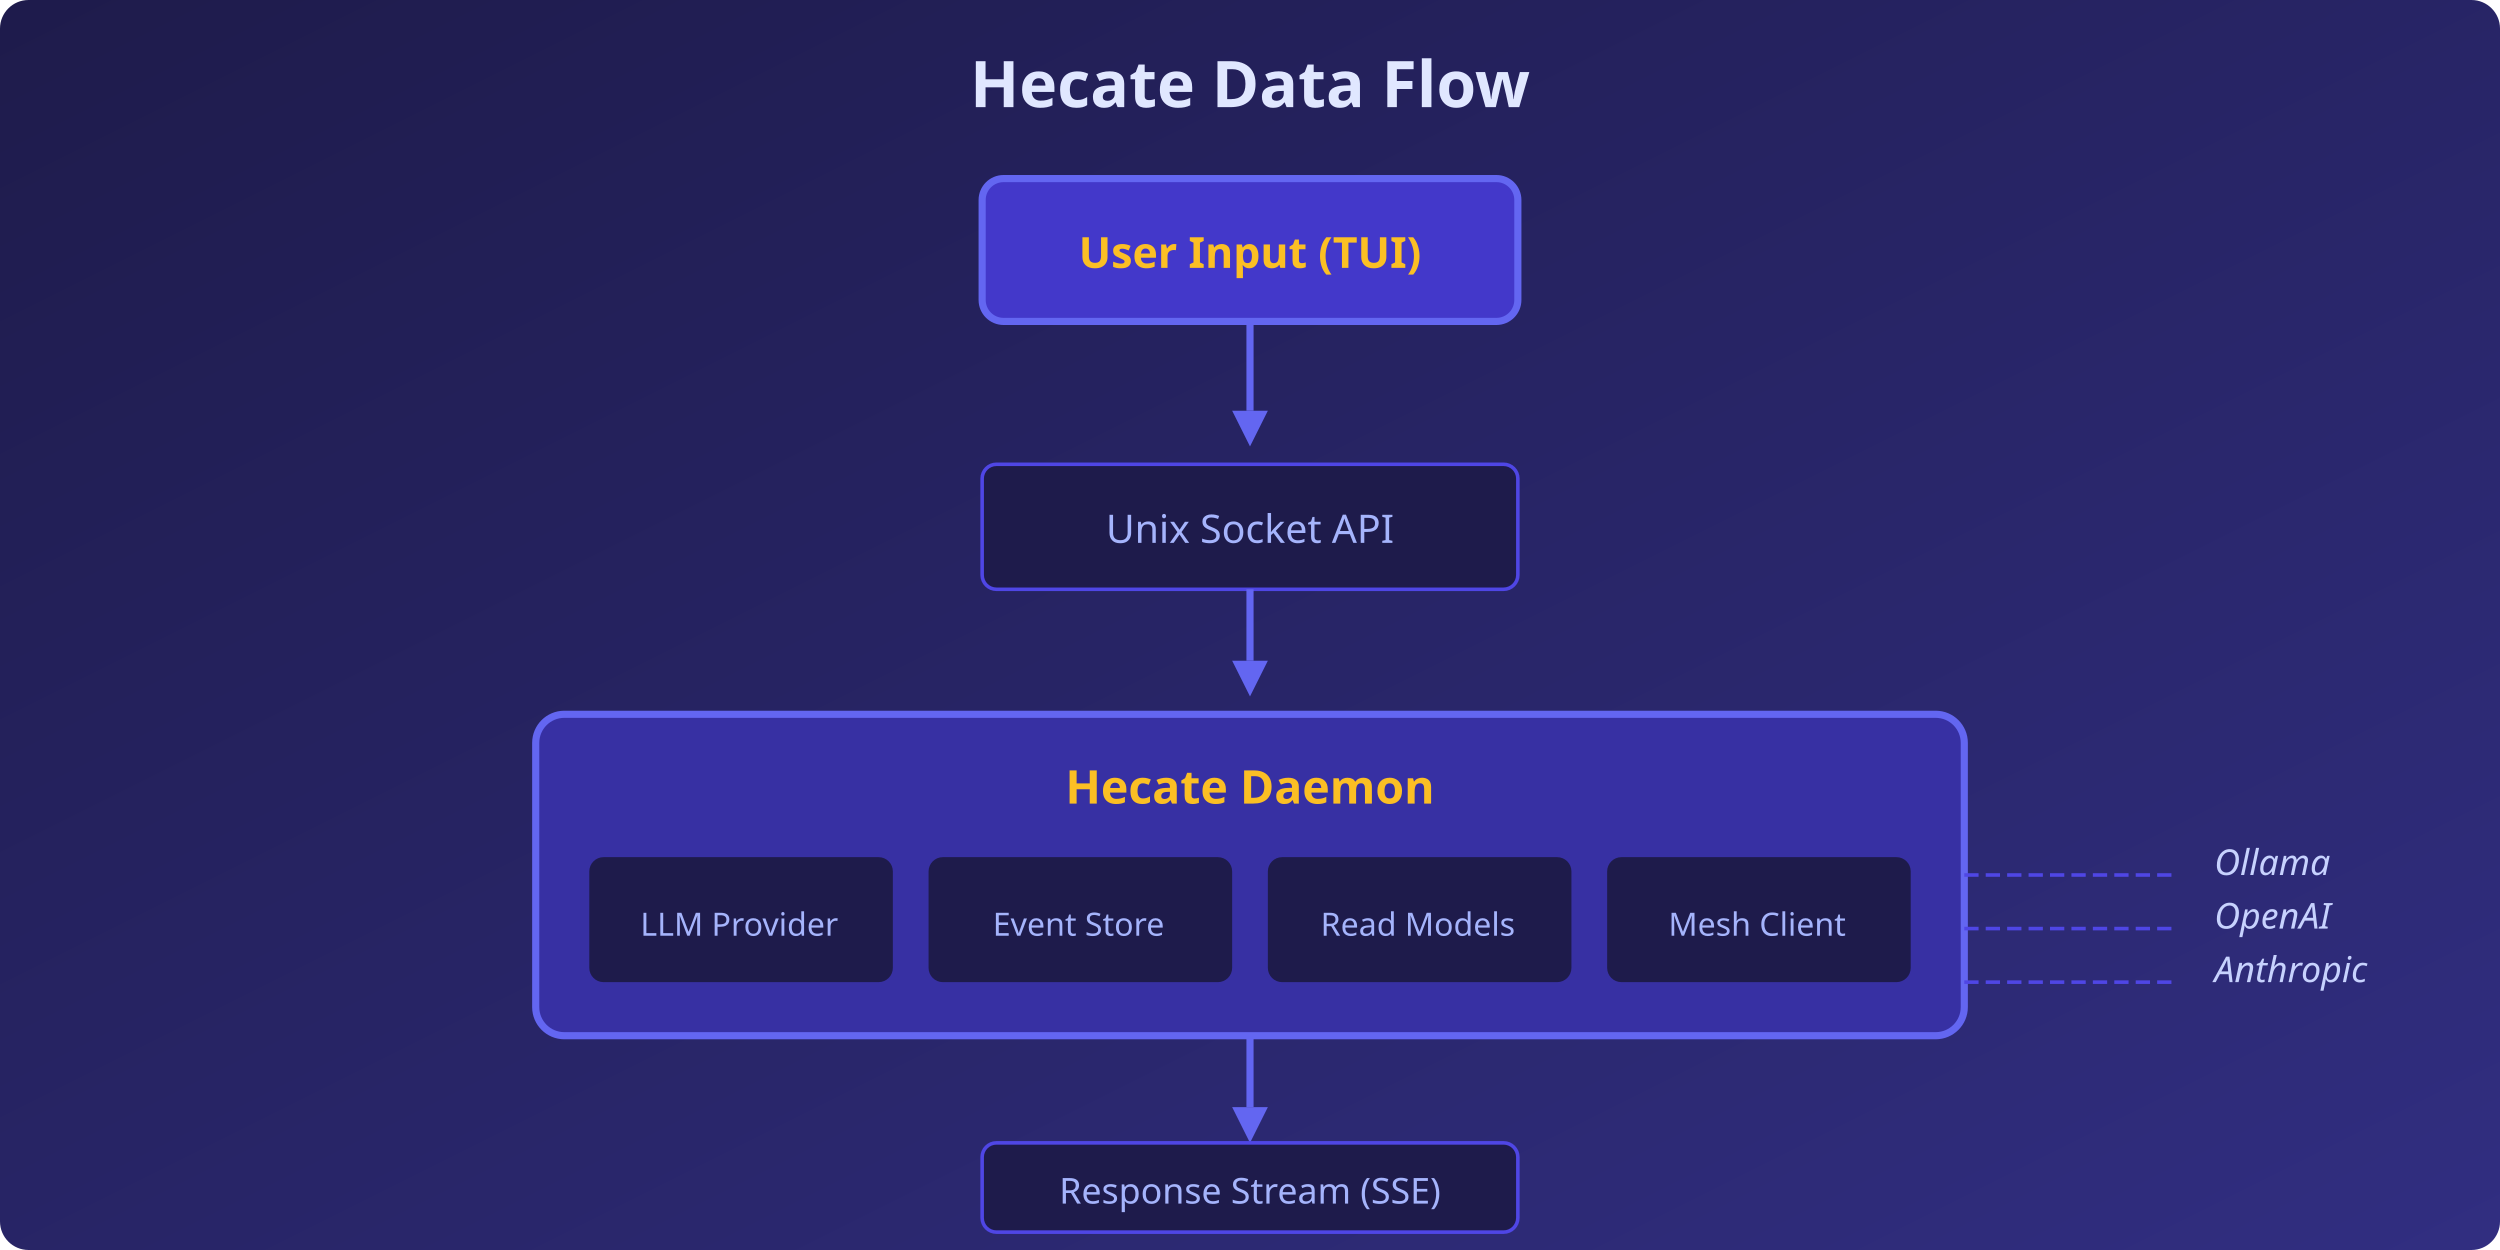
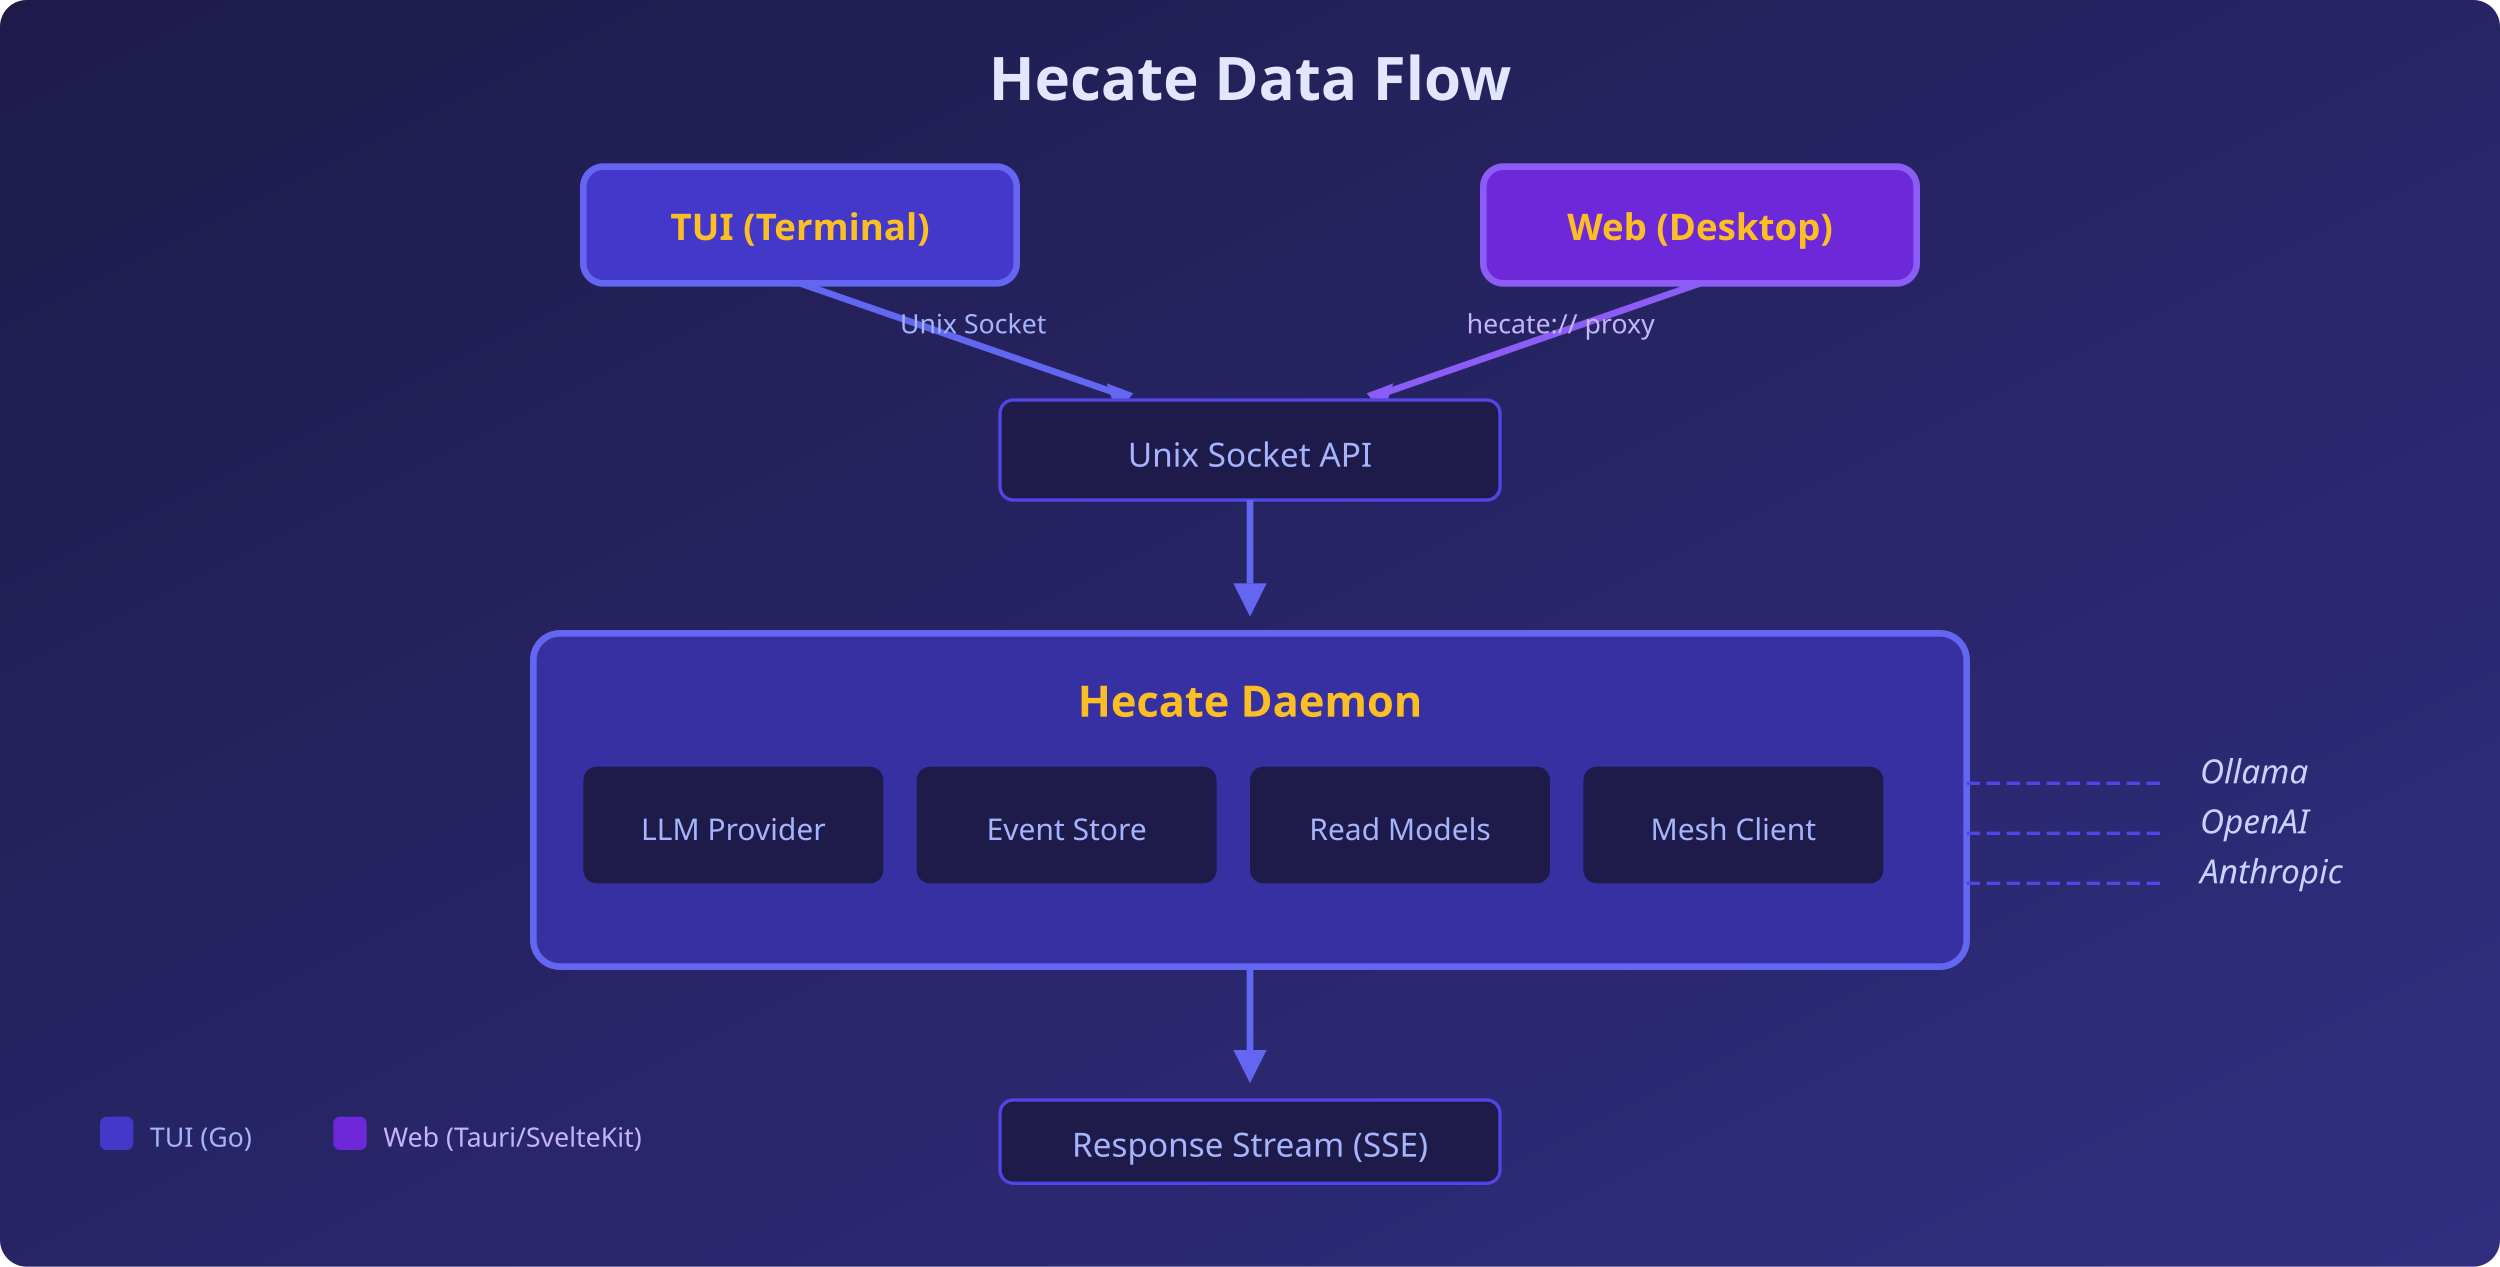
- <svg xmlns="http://www.w3.org/2000/svg" viewBox="0 0 700 350" width="700" height="350">
+ <svg xmlns="http://www.w3.org/2000/svg" viewBox="0 0 750 380" width="750" height="380">
  <defs>
    <linearGradient id="bgGrad2" x1="0%" y1="0%" x2="100%" y2="100%">
      <stop offset="0%" style="stop-color:#1e1b4b;stop-opacity:1" />
      <stop offset="100%" style="stop-color:#312e81;stop-opacity:1" />
    </linearGradient>
    <marker id="arrowDown" markerWidth="10" markerHeight="10" refX="5" refY="10" orient="auto">
      <path d="M0,0 L5,10 L10,0" fill="none" stroke="#6366f1" stroke-width="2" />
    </marker>
  </defs>
-   <rect width="700" height="350" fill="url(#bgGrad2)" rx="8" />
-   <text x="350" y="30" text-anchor="middle" fill="#e0e7ff" font-family="sans-serif" font-size="18" font-weight="bold">Hecate Data Flow</text>
-   <rect x="275" y="50" width="150" height="40" fill="#4338ca" rx="6" stroke="#6366f1" stroke-width="2" />
-   <text x="350" y="75" text-anchor="middle" fill="#fbbf24" font-family="sans-serif" font-size="12" font-weight="bold">User Input (TUI)</text>
-   <line x1="350" y1="90" x2="350" y2="115" stroke="#6366f1" stroke-width="2" />
-   <polygon points="345,115 355,115 350,125" fill="#6366f1" />
-   <rect x="275" y="130" width="150" height="35" fill="#1e1b4b" rx="4" stroke="#4f46e5" />
-   <text x="350" y="152" text-anchor="middle" fill="#a5b4fc" font-family="sans-serif" font-size="11">Unix Socket API</text>
-   <line x1="350" y1="165" x2="350" y2="185" stroke="#6366f1" stroke-width="2" />
-   <polygon points="345,185 355,185 350,195" fill="#6366f1" />
-   <rect x="150" y="200" width="400" height="90" fill="#3730a3" rx="8" stroke="#6366f1" stroke-width="2" />
-   <text x="350" y="225" text-anchor="middle" fill="#fbbf24" font-family="sans-serif" font-size="13" font-weight="bold">Hecate Daemon</text>
-   <rect x="165" y="240" width="85" height="35" fill="#1e1b4b" rx="4" />
-   <text x="207" y="262" text-anchor="middle" fill="#a5b4fc" font-family="sans-serif" font-size="9">LLM Provider</text>
-   <rect x="260" y="240" width="85" height="35" fill="#1e1b4b" rx="4" />
-   <text x="302" y="262" text-anchor="middle" fill="#a5b4fc" font-family="sans-serif" font-size="9">Event Store</text>
-   <rect x="355" y="240" width="85" height="35" fill="#1e1b4b" rx="4" />
-   <text x="397" y="262" text-anchor="middle" fill="#a5b4fc" font-family="sans-serif" font-size="9">Read Models</text>
-   <rect x="450" y="240" width="85" height="35" fill="#1e1b4b" rx="4" />
-   <text x="492" y="262" text-anchor="middle" fill="#a5b4fc" font-family="sans-serif" font-size="9">Mesh Client</text>
-   <line x1="350" y1="290" x2="350" y2="310" stroke="#6366f1" stroke-width="2" />
-   <polygon points="345,310 355,310 350,320" fill="#6366f1" />
-   <rect x="275" y="320" width="150" height="25" fill="#1e1b4b" rx="4" stroke="#4f46e5" />
-   <text x="350" y="337" text-anchor="middle" fill="#a5b4fc" font-family="sans-serif" font-size="10">Response Stream (SSE)</text>
-   <text x="620" y="245" fill="#c7d2fe" font-family="sans-serif" font-size="10" font-style="italic">Ollama</text>
-   <text x="620" y="260" fill="#c7d2fe" font-family="sans-serif" font-size="10" font-style="italic">OpenAI</text>
-   <text x="620" y="275" fill="#c7d2fe" font-family="sans-serif" font-size="10" font-style="italic">Anthropic</text>
-   <line x1="550" y1="245" x2="610" y2="245" stroke="#4f46e5" stroke-width="1" stroke-dasharray="4,2" />
-   <line x1="550" y1="260" x2="610" y2="260" stroke="#4f46e5" stroke-width="1" stroke-dasharray="4,2" />
-   <line x1="550" y1="275" x2="610" y2="275" stroke="#4f46e5" stroke-width="1" stroke-dasharray="4,2" />
+   <rect width="750" height="380" fill="url(#bgGrad2)" rx="8" />
+   <text x="375" y="30" text-anchor="middle" fill="#e0e7ff" font-family="sans-serif" font-size="18" font-weight="bold">Hecate Data Flow</text>
+   <rect x="175" y="50" width="130" height="35" fill="#4338ca" rx="6" stroke="#6366f1" stroke-width="2" />
+   <text x="240" y="72" text-anchor="middle" fill="#fbbf24" font-family="sans-serif" font-size="11" font-weight="bold">TUI (Terminal)</text>
+   <rect x="445" y="50" width="130" height="35" fill="#6d28d9" rx="6" stroke="#8b5cf6" stroke-width="2" />
+   <text x="510" y="72" text-anchor="middle" fill="#fbbf24" font-family="sans-serif" font-size="11" font-weight="bold">Web (Desktop)</text>
+   <line x1="240" y1="85" x2="335" y2="118" stroke="#6366f1" stroke-width="2" />
+   <polygon points="332,115 340,118 335,124" fill="#6366f1" />
+   <line x1="510" y1="85" x2="415" y2="118" stroke="#8b5cf6" stroke-width="2" />
+   <polygon points="418,115 410,118 415,124" fill="#8b5cf6" />
+   <text x="270" y="100" fill="#a5b4fc" font-family="sans-serif" font-size="8">Unix Socket</text>
+   <text x="440" y="100" fill="#c4b5fd" font-family="sans-serif" font-size="8">hecate:// proxy</text>
+   <rect x="300" y="120" width="150" height="30" fill="#1e1b4b" rx="4" stroke="#4f46e5" />
+   <text x="375" y="140" text-anchor="middle" fill="#a5b4fc" font-family="sans-serif" font-size="10">Unix Socket API</text>
+   <line x1="375" y1="150" x2="375" y2="175" stroke="#6366f1" stroke-width="2" />
+   <polygon points="370,175 380,175 375,185" fill="#6366f1" />
+   <rect x="160" y="190" width="430" height="100" fill="#3730a3" rx="8" stroke="#6366f1" stroke-width="2" />
+   <text x="375" y="215" text-anchor="middle" fill="#fbbf24" font-family="sans-serif" font-size="13" font-weight="bold">Hecate Daemon</text>
+   <rect x="175" y="230" width="90" height="35" fill="#1e1b4b" rx="4" />
+   <text x="220" y="252" text-anchor="middle" fill="#a5b4fc" font-family="sans-serif" font-size="9">LLM Provider</text>
+   <rect x="275" y="230" width="90" height="35" fill="#1e1b4b" rx="4" />
+   <text x="320" y="252" text-anchor="middle" fill="#a5b4fc" font-family="sans-serif" font-size="9">Event Store</text>
+   <rect x="375" y="230" width="90" height="35" fill="#1e1b4b" rx="4" />
+   <text x="420" y="252" text-anchor="middle" fill="#a5b4fc" font-family="sans-serif" font-size="9">Read Models</text>
+   <rect x="475" y="230" width="90" height="35" fill="#1e1b4b" rx="4" />
+   <text x="520" y="252" text-anchor="middle" fill="#a5b4fc" font-family="sans-serif" font-size="9">Mesh Client</text>
+   <line x1="375" y1="290" x2="375" y2="315" stroke="#6366f1" stroke-width="2" />
+   <polygon points="370,315 380,315 375,325" fill="#6366f1" />
+   <rect x="300" y="330" width="150" height="25" fill="#1e1b4b" rx="4" stroke="#4f46e5" />
+   <text x="375" y="347" text-anchor="middle" fill="#a5b4fc" font-family="sans-serif" font-size="10">Response Stream (SSE)</text>
+   <text x="660" y="235" fill="#c7d2fe" font-family="sans-serif" font-size="10" font-style="italic">Ollama</text>
+   <text x="660" y="250" fill="#c7d2fe" font-family="sans-serif" font-size="10" font-style="italic">OpenAI</text>
+   <text x="660" y="265" fill="#c7d2fe" font-family="sans-serif" font-size="10" font-style="italic">Anthropic</text>
+   <line x1="590" y1="235" x2="650" y2="235" stroke="#4f46e5" stroke-width="1" stroke-dasharray="4,2" />
+   <line x1="590" y1="250" x2="650" y2="250" stroke="#4f46e5" stroke-width="1" stroke-dasharray="4,2" />
+   <line x1="590" y1="265" x2="650" y2="265" stroke="#4f46e5" stroke-width="1" stroke-dasharray="4,2" />
+   <rect x="30" y="335" width="10" height="10" fill="#4338ca" rx="2" />
+   <text x="45" y="344" fill="#a5b4fc" font-family="sans-serif" font-size="8">TUI (Go)</text>
+   <rect x="100" y="335" width="10" height="10" fill="#6d28d9" rx="2" />
+   <text x="115" y="344" fill="#c4b5fd" font-family="sans-serif" font-size="8">Web (Tauri/SvelteKit)</text>
</svg>
